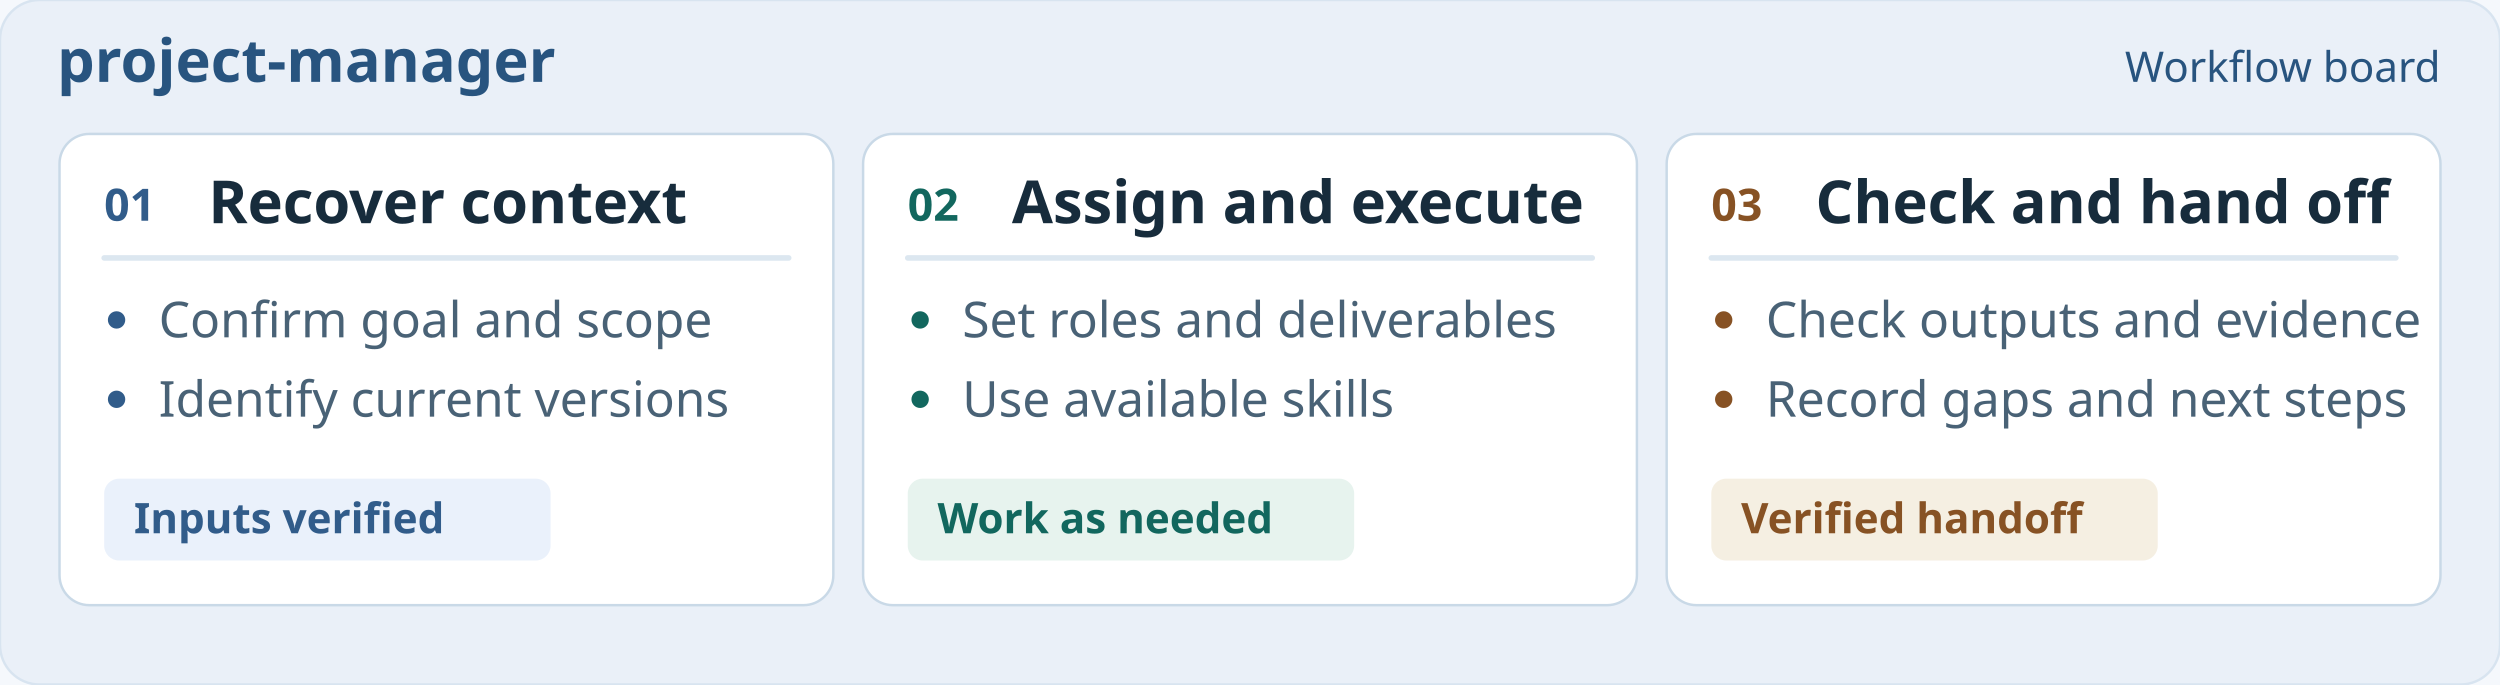
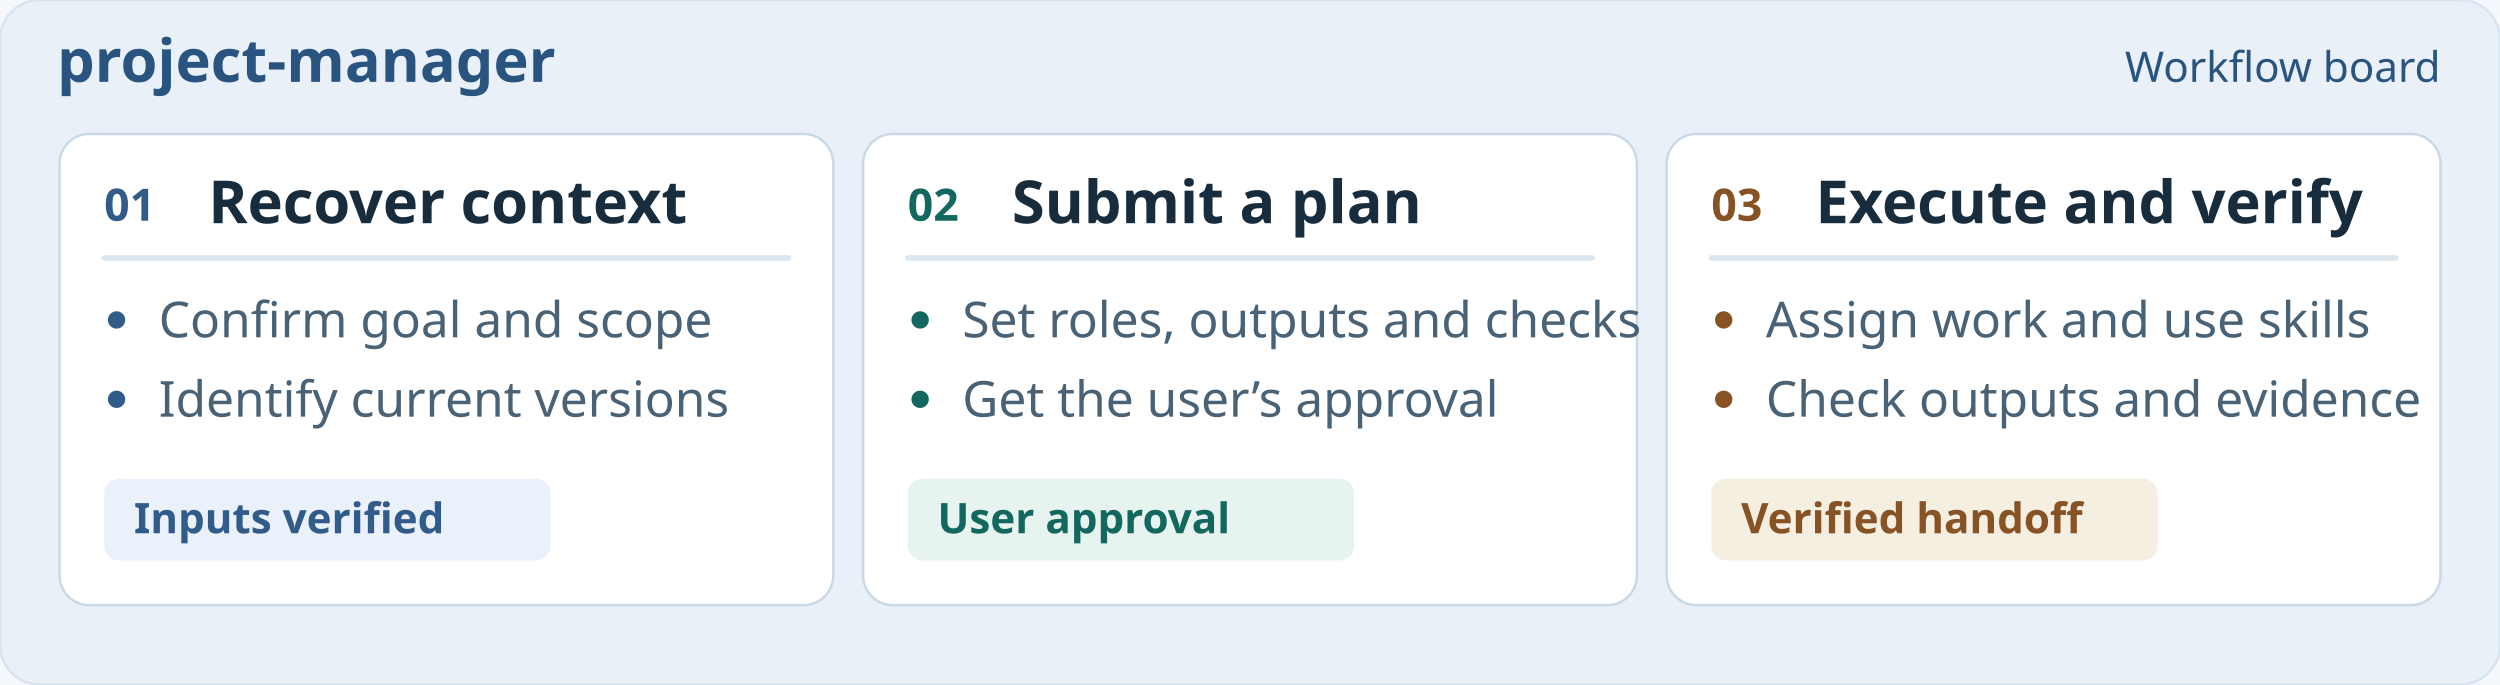
<svg xmlns="http://www.w3.org/2000/svg" width="1008" height="276" viewBox="408 22 1008 276" role="img">
  <defs>
    <marker id="tip" viewBox="0 0 10 10" refX="8" refY="5" markerWidth="5" markerHeight="5" orient="auto-start-reverse">
      <path d="M2 1 L8 5 L2 9" fill="none" stroke="#668C92" stroke-width="1.6" />
    </marker>
  </defs>
  <g font-family="Segoe UI, Microsoft YaHei, sans-serif">
    <rect x="1" y="1" width="1438" height="318" rx="20" fill="#F5F8FC" stroke="#D9E4E8" />
    <path d="M45 65 H345" fill="none" stroke="#C4D5DE" stroke-width="2.25" stroke-linecap="round" stroke-linejoin="round" />
    <rect x="408" y="22" width="1008" height="276" rx="16" fill="#EAF0F8" stroke="#D8E4F0" />
    <text x="431" y="55" font-size="24" font-weight="650" fill="#28547F" text-anchor="start">project-manager</text>
    <text x="1392" y="55" font-size="17" font-weight="500" fill="#28547F" text-anchor="end">Workflow board</text>
    <rect x="432" y="76" width="312" height="190" rx="12" fill="#FFFFFF" stroke="#C9D9E7" />
    <text x="450" y="111" font-size="18" font-weight="650" fill="#315C8A" text-anchor="start">01</text>
    <text x="492" y="112" font-size="24" font-weight="700" fill="#172C3C" text-anchor="start">Recover context</text>
    <path d="M450 126 H726" fill="none" stroke="#DCE7F0" stroke-width="2.25" stroke-linecap="round" stroke-linejoin="round" />
    <circle cx="455" cy="151" r="3.5" fill="#315C8A" />
    <text x="472" y="158" font-size="20" font-weight="500" fill="#496276" text-anchor="start">Confirm goal and scope</text>
    <circle cx="455" cy="183" r="3.5" fill="#315C8A" />
    <text x="472" y="190" font-size="20" font-weight="500" fill="#496276" text-anchor="start">Identify current versions</text>
    <rect x="450" y="215" width="180" height="33" rx="6" fill="#EAF1FB" stroke="none" />
    <text x="462" y="237" font-size="17" font-weight="650" fill="#315C8A" text-anchor="start">Inputs verified</text>
    <rect x="756" y="76" width="312" height="190" rx="12" fill="#FFFFFF" stroke="#C9D9E7" />
    <text x="774" y="111" font-size="18" font-weight="650" fill="#12675E" text-anchor="start">02</text>
-     <text x="816" y="112" font-size="24" font-weight="700" fill="#172C3C" text-anchor="start">Assign and execute</text>
+     <text x="816" y="112" font-size="24" font-weight="700" fill="#172C3C" text-anchor="start">Submit a plan</text>
    <path d="M774 126 H1050" fill="none" stroke="#DCE7F0" stroke-width="2.25" stroke-linecap="round" stroke-linejoin="round" />
    <circle cx="779" cy="151" r="3.5" fill="#12675E" />
-     <text x="796" y="158" font-size="20" font-weight="500" fill="#496276" text-anchor="start">Set roles and deliverables</text>
+     <text x="796" y="158" font-size="20" font-weight="500" fill="#496276" text-anchor="start">Set roles, outputs and checks</text>
    <circle cx="779" cy="183" r="3.5" fill="#12675E" />
-     <text x="796" y="190" font-size="20" font-weight="500" fill="#496276" text-anchor="start">Use available skills</text>
+     <text x="796" y="190" font-size="20" font-weight="500" fill="#496276" text-anchor="start">Get the user’s approval</text>
    <rect x="774" y="215" width="180" height="33" rx="6" fill="#E7F3EE" stroke="none" />
-     <text x="786" y="237" font-size="17" font-weight="650" fill="#12675E" text-anchor="start">Work as needed</text>
+     <text x="786" y="237" font-size="17" font-weight="650" fill="#12675E" text-anchor="start">User approval</text>
    <rect x="1080" y="76" width="312" height="190" rx="12" fill="#FFFFFF" stroke="#C9D9E7" />
    <text x="1098" y="111" font-size="18" font-weight="650" fill="#875224" text-anchor="start">03</text>
-     <text x="1140" y="112" font-size="24" font-weight="700" fill="#172C3C" text-anchor="start">Check and hand off</text>
+     <text x="1140" y="112" font-size="24" font-weight="700" fill="#172C3C" text-anchor="start">Execute and verify</text>
    <path d="M1098 126 H1374" fill="none" stroke="#DCE7F0" stroke-width="2.25" stroke-linecap="round" stroke-linejoin="round" />
    <circle cx="1103" cy="151" r="3.5" fill="#875224" />
-     <text x="1120" y="158" font-size="20" font-weight="500" fill="#496276" text-anchor="start">Check outputs and evidence</text>
+     <text x="1120" y="158" font-size="20" font-weight="500" fill="#496276" text-anchor="start">Assign work and use skills</text>
    <circle cx="1103" cy="183" r="3.5" fill="#875224" />
-     <text x="1120" y="190" font-size="20" font-weight="500" fill="#496276" text-anchor="start">Record gaps and next steps</text>
+     <text x="1120" y="190" font-size="20" font-weight="500" fill="#496276" text-anchor="start">Check outputs and evidence</text>
    <rect x="1098" y="215" width="180" height="33" rx="6" fill="#F5EFE2" stroke="none" />
    <text x="1110" y="237" font-size="17" font-weight="650" fill="#875224" text-anchor="start">Verified handoff</text>
  </g>
</svg>
